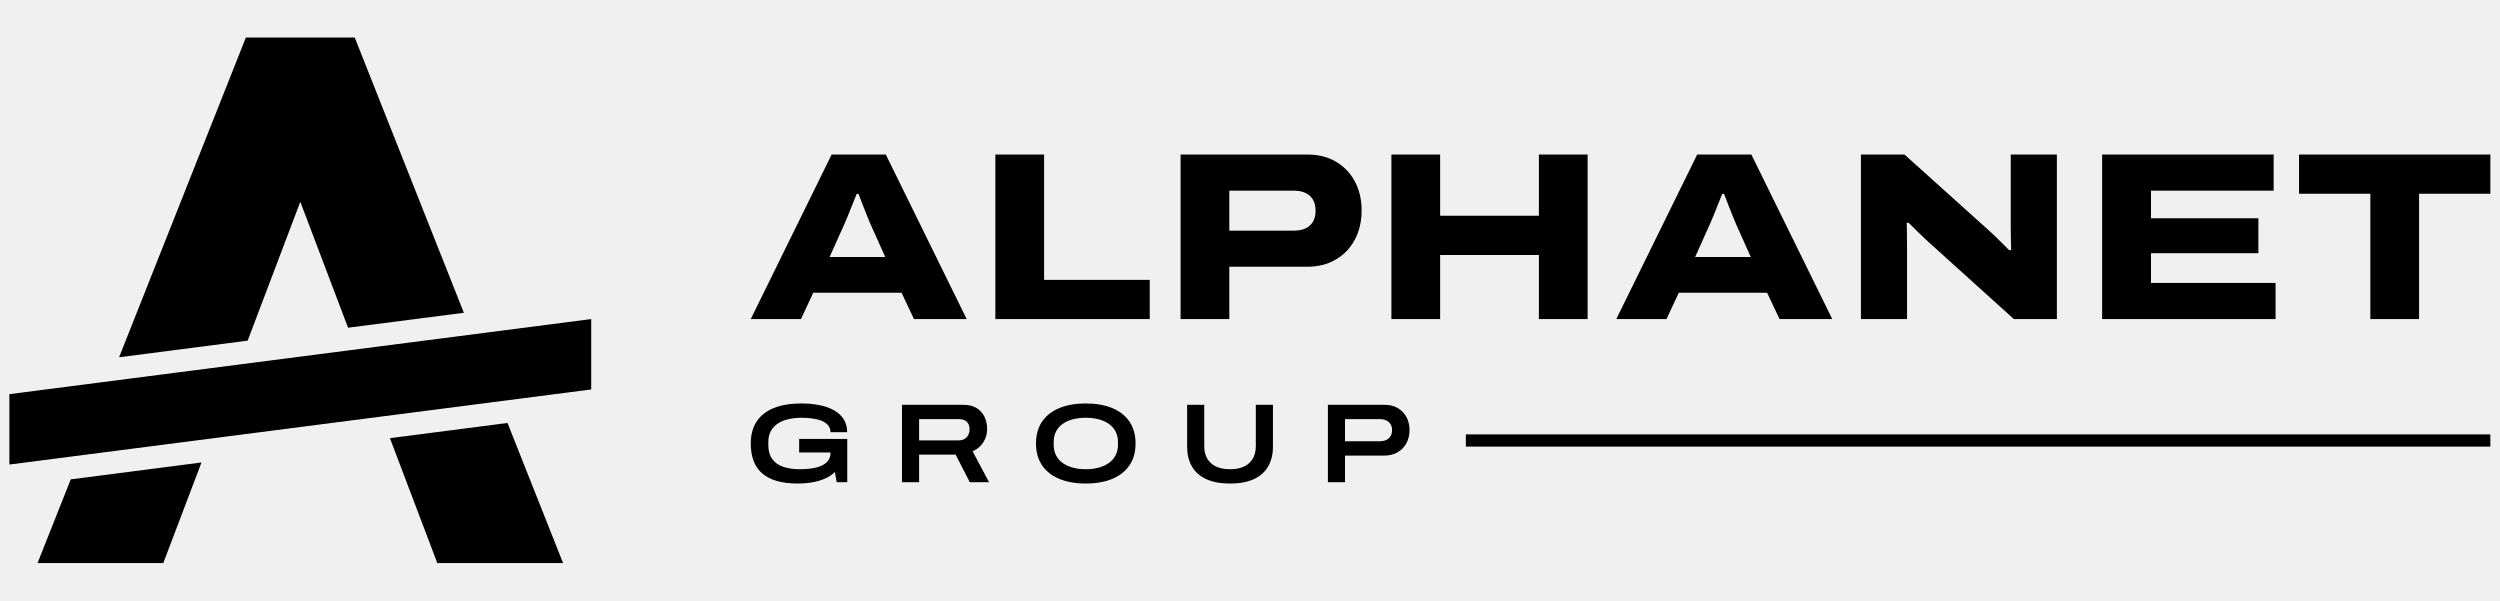
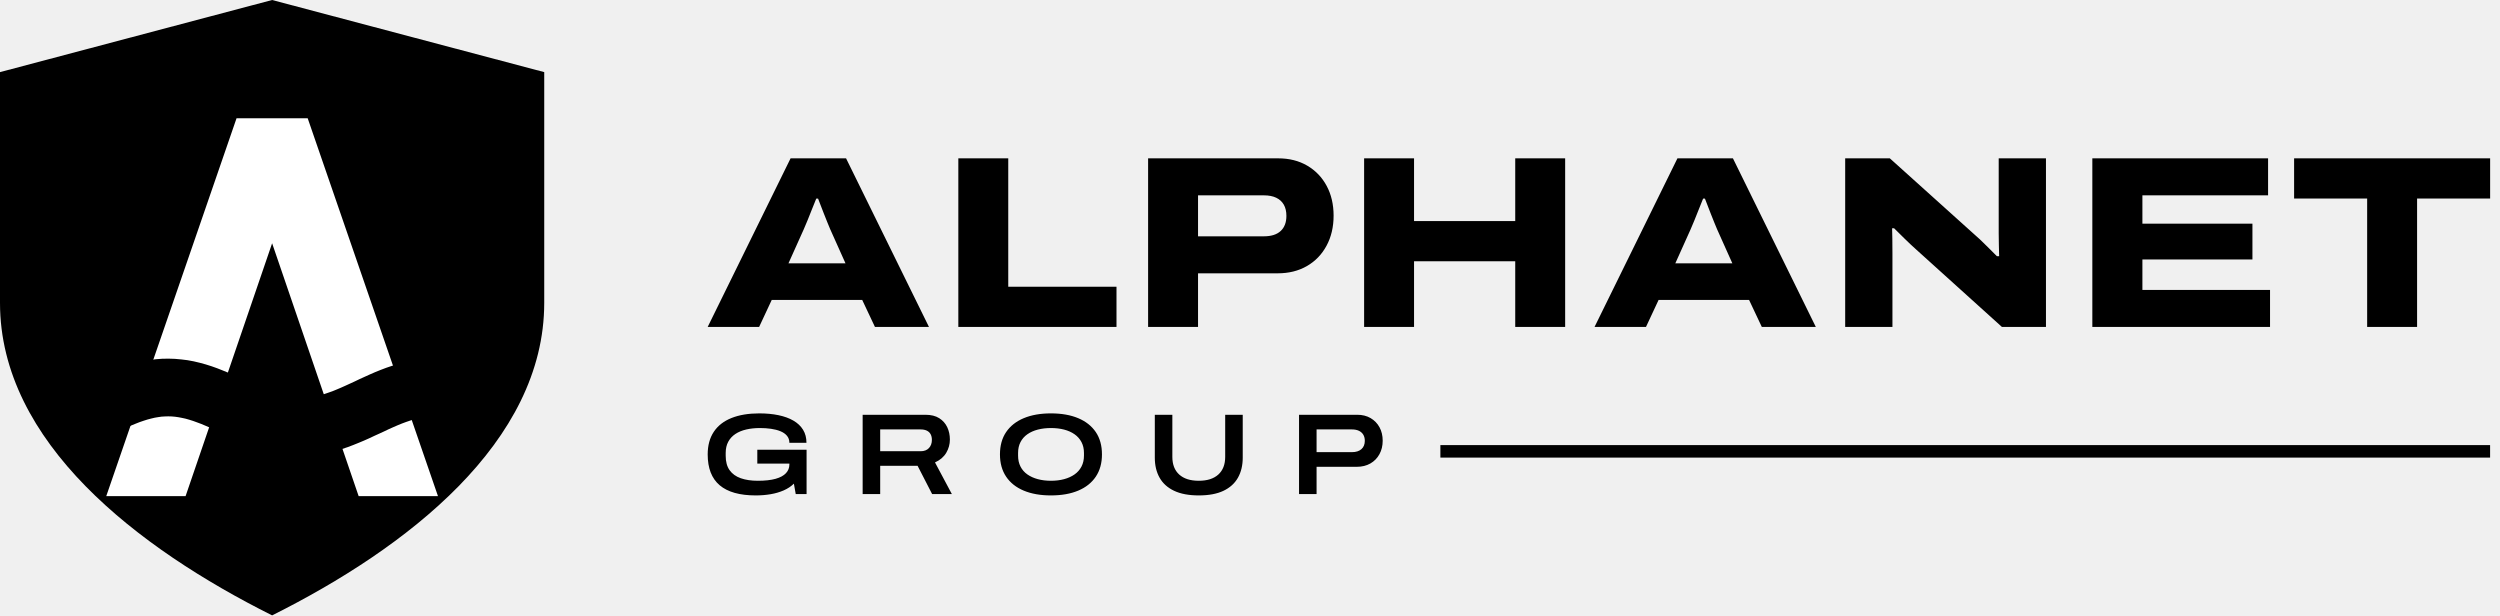
- <svg xmlns="http://www.w3.org/2000/svg" viewBox="0 0 266.4 64" role="img" aria-labelledby="t">
-   <path fill="#000000" d="M26.20 4.00 32.40 4.00 32.40 20.45 26.39 36.30 12.69 38.07ZM37.09 34.92 31.60 20.45 31.60 4.00 37.80 4.00 49.43 33.33ZM21.47 49.28 17.40 60.00 4.00 60.00 7.54 51.08ZM60.00 60.00 46.60 60.00 41.55 46.69 54.08 45.07Z" />
-   <path fill="#000000" d="M1.00 42.00 63.00 34.00 63.00 41.50 1.00 49.50Z" />
-   <path fill="#000000" d="M80.0 34.0 88.62 16.468H94.391L103.011 34.0H97.394L96.069 31.191H86.661L85.35 34.0ZM88.399 27.389H94.332L92.735 23.825Q92.635 23.587 92.455 23.149Q92.275 22.712 92.082 22.214Q91.888 21.717 91.724 21.289Q91.561 20.861 91.48 20.656H91.29Q91.102 21.124 90.857 21.732Q90.612 22.339 90.386 22.91Q90.16 23.48 89.995 23.837Z M106.066 34.0V16.468H111.259V29.821H122.515V34.0Z M125.803 34.0V16.468H139.334Q141.056 16.468 142.353 17.228Q143.65 17.988 144.372 19.331Q145.094 20.675 145.094 22.426Q145.094 24.195 144.359 25.557Q143.625 26.919 142.316 27.672Q141.008 28.425 139.287 28.425H130.996V34.0ZM130.996 24.577H137.842Q138.994 24.577 139.59 24.023Q140.186 23.47 140.186 22.45Q140.186 21.759 139.916 21.287Q139.646 20.814 139.127 20.565Q138.608 20.316 137.842 20.316H130.996Z M148.268 34.0V16.468H153.461V22.992H163.984V16.468H169.176V34.0H163.984V27.172H153.461V34.0Z M172.233 34.0 180.853 16.468H186.625L195.244 34.0H189.628L188.303 31.191H178.895L177.583 34.0ZM180.632 27.389H186.565L184.969 23.825Q184.869 23.587 184.689 23.149Q184.509 22.712 184.315 22.214Q184.121 21.717 183.958 21.289Q183.794 20.861 183.713 20.656H183.523Q183.335 21.124 183.091 21.732Q182.846 22.339 182.62 22.91Q182.394 23.48 182.229 23.837Z M198.299 34.0V16.468H202.944L212.033 24.648Q212.267 24.845 212.629 25.205Q212.991 25.565 213.385 25.95Q213.778 26.335 214.08 26.646H214.311Q214.3 26.196 214.282 25.504Q214.265 24.811 214.265 24.273V16.468H219.18V34.0H214.598L205.733 25.995Q205.127 25.457 204.458 24.799Q203.789 24.141 203.386 23.74H203.179Q203.191 24.085 203.203 24.817Q203.214 25.549 203.214 26.398V34.0Z M224.003 34.0V16.468H242.28V20.316H229.21V23.261H240.653V26.984H229.21V30.152H242.484V34.0Z M252.584 34.0V20.647H244.987V16.468H265.374V20.647H257.777V34.0Z" />
-   <path fill="#000000" d="M84.992 51.524Q82.496 51.524 81.248 50.468Q80.0 49.412 80.0 47.264Q80.0 45.86 80.636 44.906Q81.272 43.952 82.478 43.472Q83.684 42.992 85.364 42.992Q86.456 42.992 87.356 43.178Q88.256 43.364 88.91 43.742Q89.564 44.12 89.918 44.696Q90.272 45.272 90.272 46.052H88.496Q88.496 45.62 88.244 45.32Q87.992 45.02 87.56 44.846Q87.128 44.672 86.582 44.594Q86.036 44.516 85.436 44.516Q84.668 44.516 84.014 44.666Q83.36 44.816 82.88 45.134Q82.4 45.452 82.136 45.944Q81.872 46.436 81.872 47.108V47.396Q81.872 48.332 82.28 48.902Q82.688 49.472 83.438 49.736Q84.188 50 85.208 50Q86.336 50 87.062 49.796Q87.788 49.592 88.142 49.208Q88.496 48.824 88.496 48.308V48.212H85.16V46.772H90.284V51.38H89.156L88.964 50.3Q88.52 50.732 87.902 51.002Q87.284 51.272 86.546 51.398Q85.808 51.524 84.992 51.524Z M96.116 51.38V43.136H102.644Q103.52 43.136 104.078 43.49Q104.636 43.844 104.912 44.426Q105.188 45.008 105.188 45.716Q105.188 46.448 104.81 47.09Q104.432 47.732 103.64 48.092L105.392 51.38H103.34L101.828 48.44H97.94V51.38ZM97.94 46.928H102.14Q102.704 46.928 103.01 46.598Q103.316 46.268 103.316 45.752Q103.316 45.404 103.184 45.158Q103.052 44.912 102.788 44.786Q102.524 44.66 102.14 44.66H97.94Z M115.695 51.524Q114.062 51.524 112.871 51.026Q111.68 50.528 111.038 49.574Q110.396 48.62 110.396 47.258Q110.396 45.884 111.038 44.936Q111.68 43.988 112.871 43.49Q114.062 42.992 115.695 42.992Q117.344 42.992 118.532 43.49Q119.72 43.988 120.362 44.936Q121.004 45.884 121.004 47.258Q121.004 48.62 120.362 49.574Q119.72 50.528 118.532 51.026Q117.344 51.524 115.695 51.524ZM115.7 50Q116.444 50 117.068 49.832Q117.692 49.664 118.154 49.34Q118.616 49.016 118.874 48.523Q119.132 48.03 119.132 47.384V47.108Q119.132 46.464 118.874 45.976Q118.616 45.488 118.154 45.164Q117.692 44.84 117.068 44.678Q116.444 44.516 115.7 44.516Q114.956 44.516 114.332 44.678Q113.708 44.84 113.246 45.164Q112.784 45.488 112.532 45.976Q112.28 46.464 112.28 47.108V47.384Q112.28 48.03 112.532 48.523Q112.784 49.016 113.246 49.34Q113.708 49.664 114.332 49.832Q114.956 50 115.7 50Z M131.072 51.524Q129.524 51.524 128.51 51.044Q127.496 50.564 126.998 49.682Q126.5 48.8 126.5 47.6V43.136H128.324V47.516Q128.324 48.704 129.038 49.352Q129.752 50 131.072 50Q132.392 50 133.106 49.352Q133.82 48.704 133.82 47.516V43.136H135.644V47.6Q135.644 48.8 135.146 49.682Q134.648 50.564 133.64 51.044Q132.632 51.524 131.072 51.524Z M141.5 51.38V43.136H147.548Q148.352 43.136 148.946 43.484Q149.54 43.832 149.87 44.438Q150.2 45.044 150.2 45.836Q150.2 46.616 149.864 47.234Q149.528 47.852 148.922 48.2Q148.316 48.548 147.5 48.548H143.324V51.38ZM143.324 47.024H146.996Q147.636 47.024 147.988 46.711Q148.34 46.398 148.34 45.847Q148.34 45.476 148.184 45.211Q148.027 44.947 147.728 44.803Q147.428 44.66 146.996 44.66H143.324Z" />
-   <rect fill="#000000" x="156.20" y="46.29" width="109.17" height="1.3" />
+ <svg xmlns="http://www.w3.org/2000/svg" viewBox="0 0 260.0 64" role="img" aria-labelledby="t">
+   <path fill="#000000" d="M28.30 0L56.60 7.5V31.5C56.60 46 42.30 57 28.30 64C14.30 57 0.00 46 0.00 31.5V7.5Z" />
+   <path fill="#ffffff" d="M24.60 12.30 32.00 12.30 45.55 51.60 37.30 51.60 28.30 25.30 19.30 51.60 11.05 51.60Z" />
+   <path fill="#000000" d="M7.30 40.52 7.76 40.33 8.22 40.12 8.70 39.90 9.20 39.67 9.71 39.44 10.23 39.20 10.76 38.96 11.31 38.72 11.88 38.49 12.46 38.27 13.05 38.06 13.65 37.87 14.28 37.70 14.91 37.56 15.55 37.45 16.21 37.36 16.87 37.31 17.53 37.30 18.19 37.32 18.85 37.38 19.50 37.46 20.15 37.58 20.78 37.73 21.40 37.90 22.00 38.09 22.59 38.30 23.17 38.53 23.73 38.76 24.28 39.00 24.81 39.24 25.33 39.48 25.84 39.71 26.33 39.94 26.81 40.16 27.27 40.36 27.72 40.55 28.16 40.72 28.58 40.88 28.99 41.01 29.38 41.13 29.76 41.22 30.13 41.29 30.48 41.35 30.83 41.38 31.18 41.40 31.52 41.40 31.87 41.38 32.22 41.34 32.58 41.28 32.95 41.20 33.34 41.10 33.73 40.98 34.14 40.84 34.57 40.69 35.01 40.51 35.46 40.32 35.93 40.11 36.41 39.89 36.91 39.66 37.41 39.42 37.94 39.18 38.47 38.94 39.02 38.70 39.59 38.47 40.17 38.25 40.76 38.05 41.37 37.86 41.99 37.69 42.62 37.55 43.27 37.44 43.92 37.36 44.58 37.31 45.25 37.30 45.91 37.32 46.57 37.38 47.22 37.47 47.86 37.59 48.49 37.74 49.11 37.91 49.72 38.11 50.42 38.45 51.01 38.97 51.44 39.62 51.69 40.36 51.74 41.15 51.59 41.91 51.24 42.62 50.73 43.20 50.08 43.64 49.33 43.89 48.55 43.94 47.78 43.79 47.38 43.66 46.99 43.55 46.61 43.46 46.25 43.39 45.89 43.34 45.54 43.31 45.20 43.30 44.86 43.31 44.51 43.33 44.15 43.38 43.79 43.44 43.42 43.52 43.03 43.62 42.63 43.75 42.22 43.89 41.79 44.05 41.35 44.23 40.89 44.43 40.42 44.64 39.94 44.87 39.44 45.10 38.93 45.33 38.40 45.58 37.86 45.82 37.31 46.05 36.74 46.28 36.16 46.50 35.56 46.70 34.95 46.88 34.32 47.04 33.69 47.18 33.04 47.28 32.38 47.35 31.72 47.39 31.06 47.40 30.40 47.37 29.74 47.30 29.09 47.20 28.45 47.08 27.82 46.92 27.21 46.74 26.61 46.54 26.02 46.33 25.45 46.10 24.89 45.87 24.35 45.63 23.82 45.39 23.30 45.15 22.80 44.92 22.32 44.69 21.84 44.48 21.38 44.28 20.93 44.09 20.50 43.93 20.09 43.78 19.68 43.65 19.29 43.54 18.92 43.46 18.55 43.39 18.20 43.34 17.85 43.31 17.50 43.30 17.16 43.31 16.81 43.33 16.46 43.38 16.10 43.44 15.72 43.53 15.34 43.63 14.93 43.76 14.52 43.90 14.09 44.07 13.65 44.25 13.19 44.45 12.72 44.66 12.23 44.88 11.73 45.11 11.22 45.35 10.69 45.59 10.15 45.83 9.60 46.07 8.84 46.27 8.06 46.27 7.30 46.07 6.62 45.67 6.07 45.12 5.68 44.44 5.48 43.68 5.48 42.90 5.68 42.14 6.07 41.47 6.63 40.91Z" />
+   <path fill="#000000" d="M73.6 34.0 82.22 16.468H87.991L96.611 34.0H90.994L89.669 31.191H80.261L78.95 34.0ZM81.999 27.389H87.932L86.335 23.825Q86.235 23.587 86.055 23.149Q85.875 22.712 85.682 22.214Q85.488 21.717 85.324 21.289Q85.161 20.861 85.08 20.656H84.89Q84.702 21.124 84.457 21.732Q84.212 22.339 83.986 22.91Q83.76 23.48 83.595 23.837Z M99.666 34.0V16.468H104.859V29.821H116.115V34.0Z M119.403 34.0V16.468H132.934Q134.656 16.468 135.953 17.228Q137.25 17.988 137.972 19.331Q138.694 20.675 138.694 22.426Q138.694 24.195 137.959 25.557Q137.225 26.919 135.916 27.672Q134.608 28.425 132.887 28.425H124.596V34.0ZM124.596 24.577H131.442Q132.594 24.577 133.19 24.023Q133.786 23.47 133.786 22.45Q133.786 21.759 133.516 21.287Q133.246 20.814 132.727 20.565Q132.208 20.316 131.442 20.316H124.596Z M141.868 34.0V16.468H147.061V22.992H157.584V16.468H162.776V34.0H157.584V27.172H147.061V34.0Z M165.833 34.0 174.453 16.468H180.225L188.844 34.0H183.228L181.903 31.191H172.495L171.183 34.0ZM174.232 27.389H180.165L178.569 23.825Q178.469 23.587 178.289 23.149Q178.109 22.712 177.915 22.214Q177.721 21.717 177.558 21.289Q177.394 20.861 177.313 20.656H177.123Q176.935 21.124 176.691 21.732Q176.446 22.339 176.22 22.91Q175.994 23.48 175.829 23.837Z M191.899 34.0V16.468H196.544L205.633 24.648Q205.867 24.845 206.229 25.205Q206.591 25.565 206.985 25.95Q207.378 26.335 207.68 26.646H207.911Q207.9 26.196 207.882 25.504Q207.865 24.811 207.865 24.273V16.468H212.78V34.0H208.198L199.333 25.995Q198.727 25.457 198.058 24.799Q197.389 24.141 196.986 23.74H196.779Q196.791 24.085 196.803 24.817Q196.814 25.549 196.814 26.398V34.0Z M217.603 34.0V16.468H235.88V20.316H222.81V23.261H234.253V26.984H222.81V30.152H236.084V34.0Z M246.184 34.0V20.647H238.587V16.468H258.974V20.647H251.377V34.0Z" />
+   <path fill="#000000" d="M78.592 51.524Q76.096 51.524 74.848 50.468Q73.6 49.412 73.6 47.264Q73.6 45.86 74.236 44.906Q74.872 43.952 76.078 43.472Q77.284 42.992 78.964 42.992Q80.056 42.992 80.956 43.178Q81.856 43.364 82.51 43.742Q83.164 44.12 83.518 44.696Q83.872 45.272 83.872 46.052H82.096Q82.096 45.62 81.844 45.32Q81.592 45.02 81.16 44.846Q80.728 44.672 80.182 44.594Q79.636 44.516 79.036 44.516Q78.268 44.516 77.614 44.666Q76.96 44.816 76.48 45.134Q76 45.452 75.736 45.944Q75.472 46.436 75.472 47.108V47.396Q75.472 48.332 75.88 48.902Q76.288 49.472 77.038 49.736Q77.788 50 78.808 50Q79.936 50 80.662 49.796Q81.388 49.592 81.742 49.208Q82.096 48.824 82.096 48.308V48.212H78.76V46.772H83.884V51.38H82.756L82.564 50.3Q82.12 50.732 81.502 51.002Q80.884 51.272 80.146 51.398Q79.408 51.524 78.592 51.524Z M89.716 51.38V43.136H96.244Q97.12 43.136 97.678 43.49Q98.236 43.844 98.512 44.426Q98.788 45.008 98.788 45.716Q98.788 46.448 98.41 47.09Q98.032 47.732 97.24 48.092L98.992 51.38H96.94L95.428 48.44H91.54V51.38ZM91.54 46.928H95.74Q96.304 46.928 96.61 46.598Q96.916 46.268 96.916 45.752Q96.916 45.404 96.784 45.158Q96.652 44.912 96.388 44.786Q96.124 44.66 95.74 44.66H91.54Z M109.295 51.524Q107.662 51.524 106.471 51.026Q105.28 50.528 104.638 49.574Q103.996 48.62 103.996 47.258Q103.996 45.884 104.638 44.936Q105.28 43.988 106.471 43.49Q107.662 42.992 109.295 42.992Q110.944 42.992 112.132 43.49Q113.32 43.988 113.962 44.936Q114.604 45.884 114.604 47.258Q114.604 48.62 113.962 49.574Q113.32 50.528 112.132 51.026Q110.944 51.524 109.295 51.524ZM109.3 50Q110.044 50 110.668 49.832Q111.292 49.664 111.754 49.34Q112.216 49.016 112.474 48.523Q112.732 48.03 112.732 47.384V47.108Q112.732 46.464 112.474 45.976Q112.216 45.488 111.754 45.164Q111.292 44.84 110.668 44.678Q110.044 44.516 109.3 44.516Q108.556 44.516 107.932 44.678Q107.308 44.84 106.846 45.164Q106.384 45.488 106.132 45.976Q105.88 46.464 105.88 47.108V47.384Q105.88 48.03 106.132 48.523Q106.384 49.016 106.846 49.34Q107.308 49.664 107.932 49.832Q108.556 50 109.3 50Z M124.672 51.524Q123.124 51.524 122.11 51.044Q121.096 50.564 120.598 49.682Q120.1 48.8 120.1 47.6V43.136H121.924V47.516Q121.924 48.704 122.638 49.352Q123.352 50 124.672 50Q125.992 50 126.706 49.352Q127.42 48.704 127.42 47.516V43.136H129.244V47.6Q129.244 48.8 128.746 49.682Q128.248 50.564 127.24 51.044Q126.232 51.524 124.672 51.524Z M135.1 51.38V43.136H141.148Q141.952 43.136 142.546 43.484Q143.14 43.832 143.47 44.438Q143.8 45.044 143.8 45.836Q143.8 46.616 143.464 47.234Q143.128 47.852 142.522 48.2Q141.916 48.548 141.1 48.548H136.924V51.38ZM136.924 47.024H140.596Q141.236 47.024 141.588 46.711Q141.94 46.398 141.94 45.847Q141.94 45.476 141.784 45.211Q141.627 44.947 141.328 44.803Q141.028 44.66 140.596 44.66H136.924Z" />
+   <rect fill="#000000" x="149.80" y="46.29" width="109.17" height="1.3" />
</svg>
